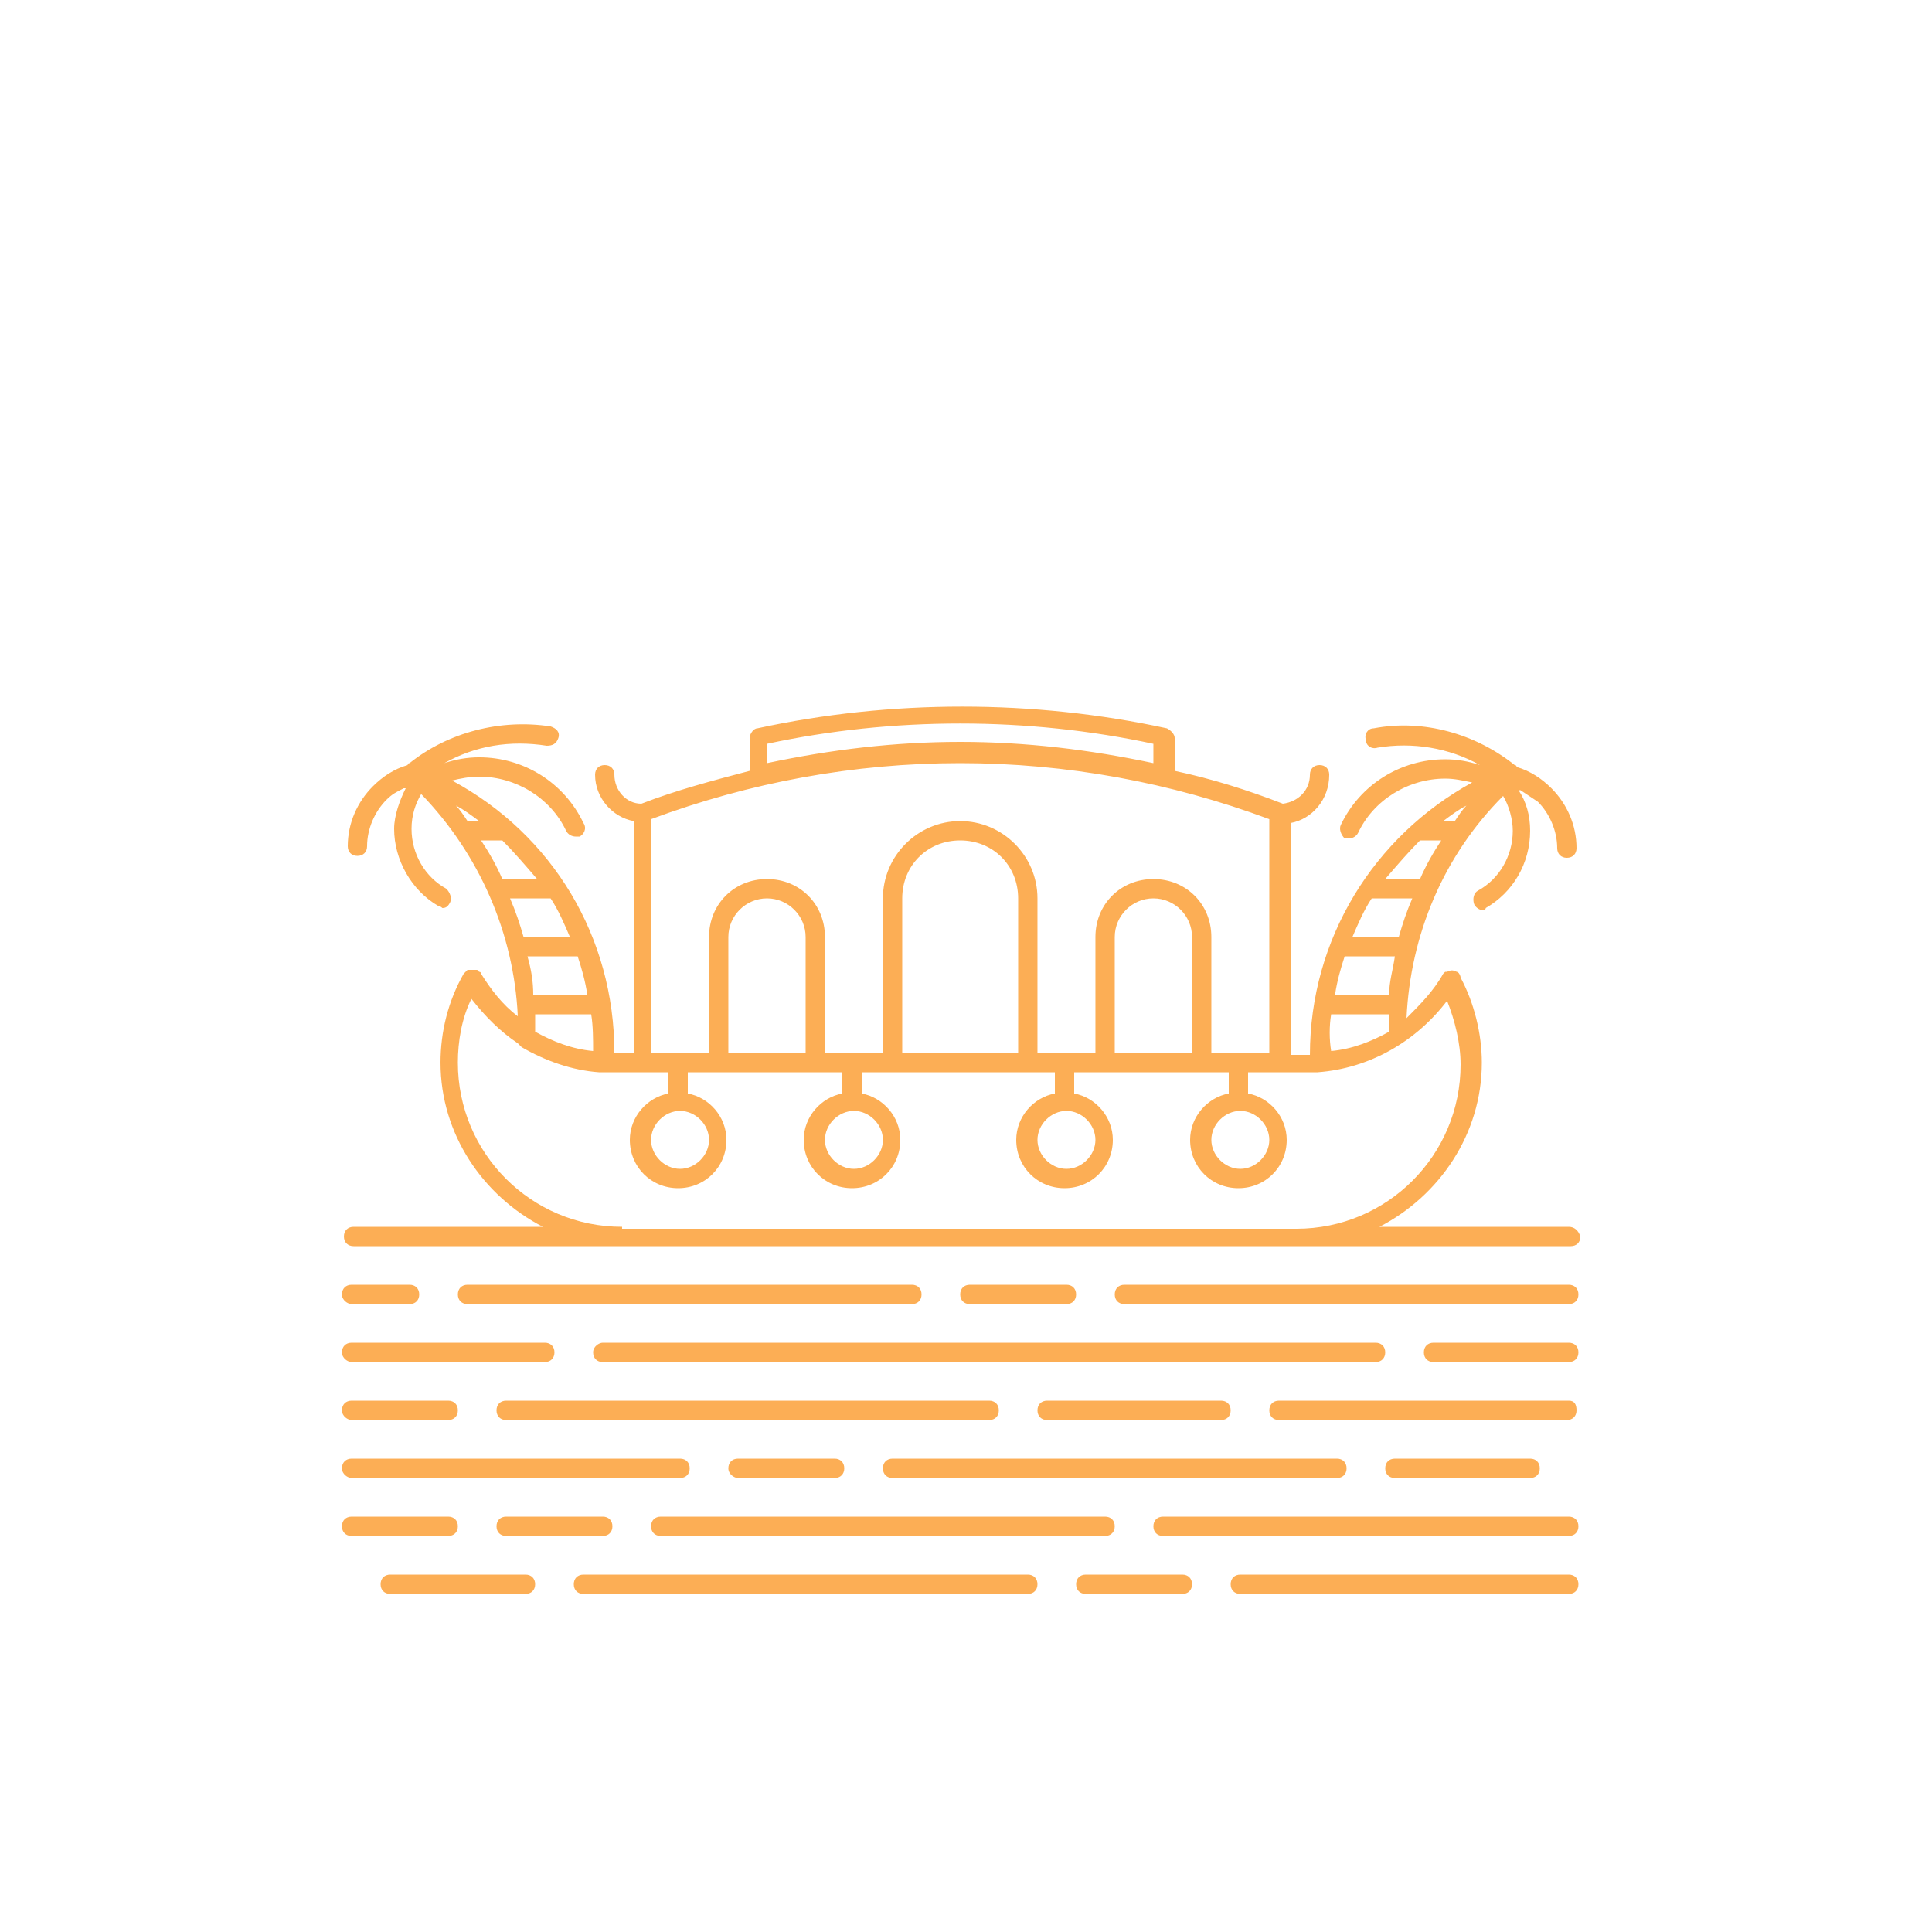
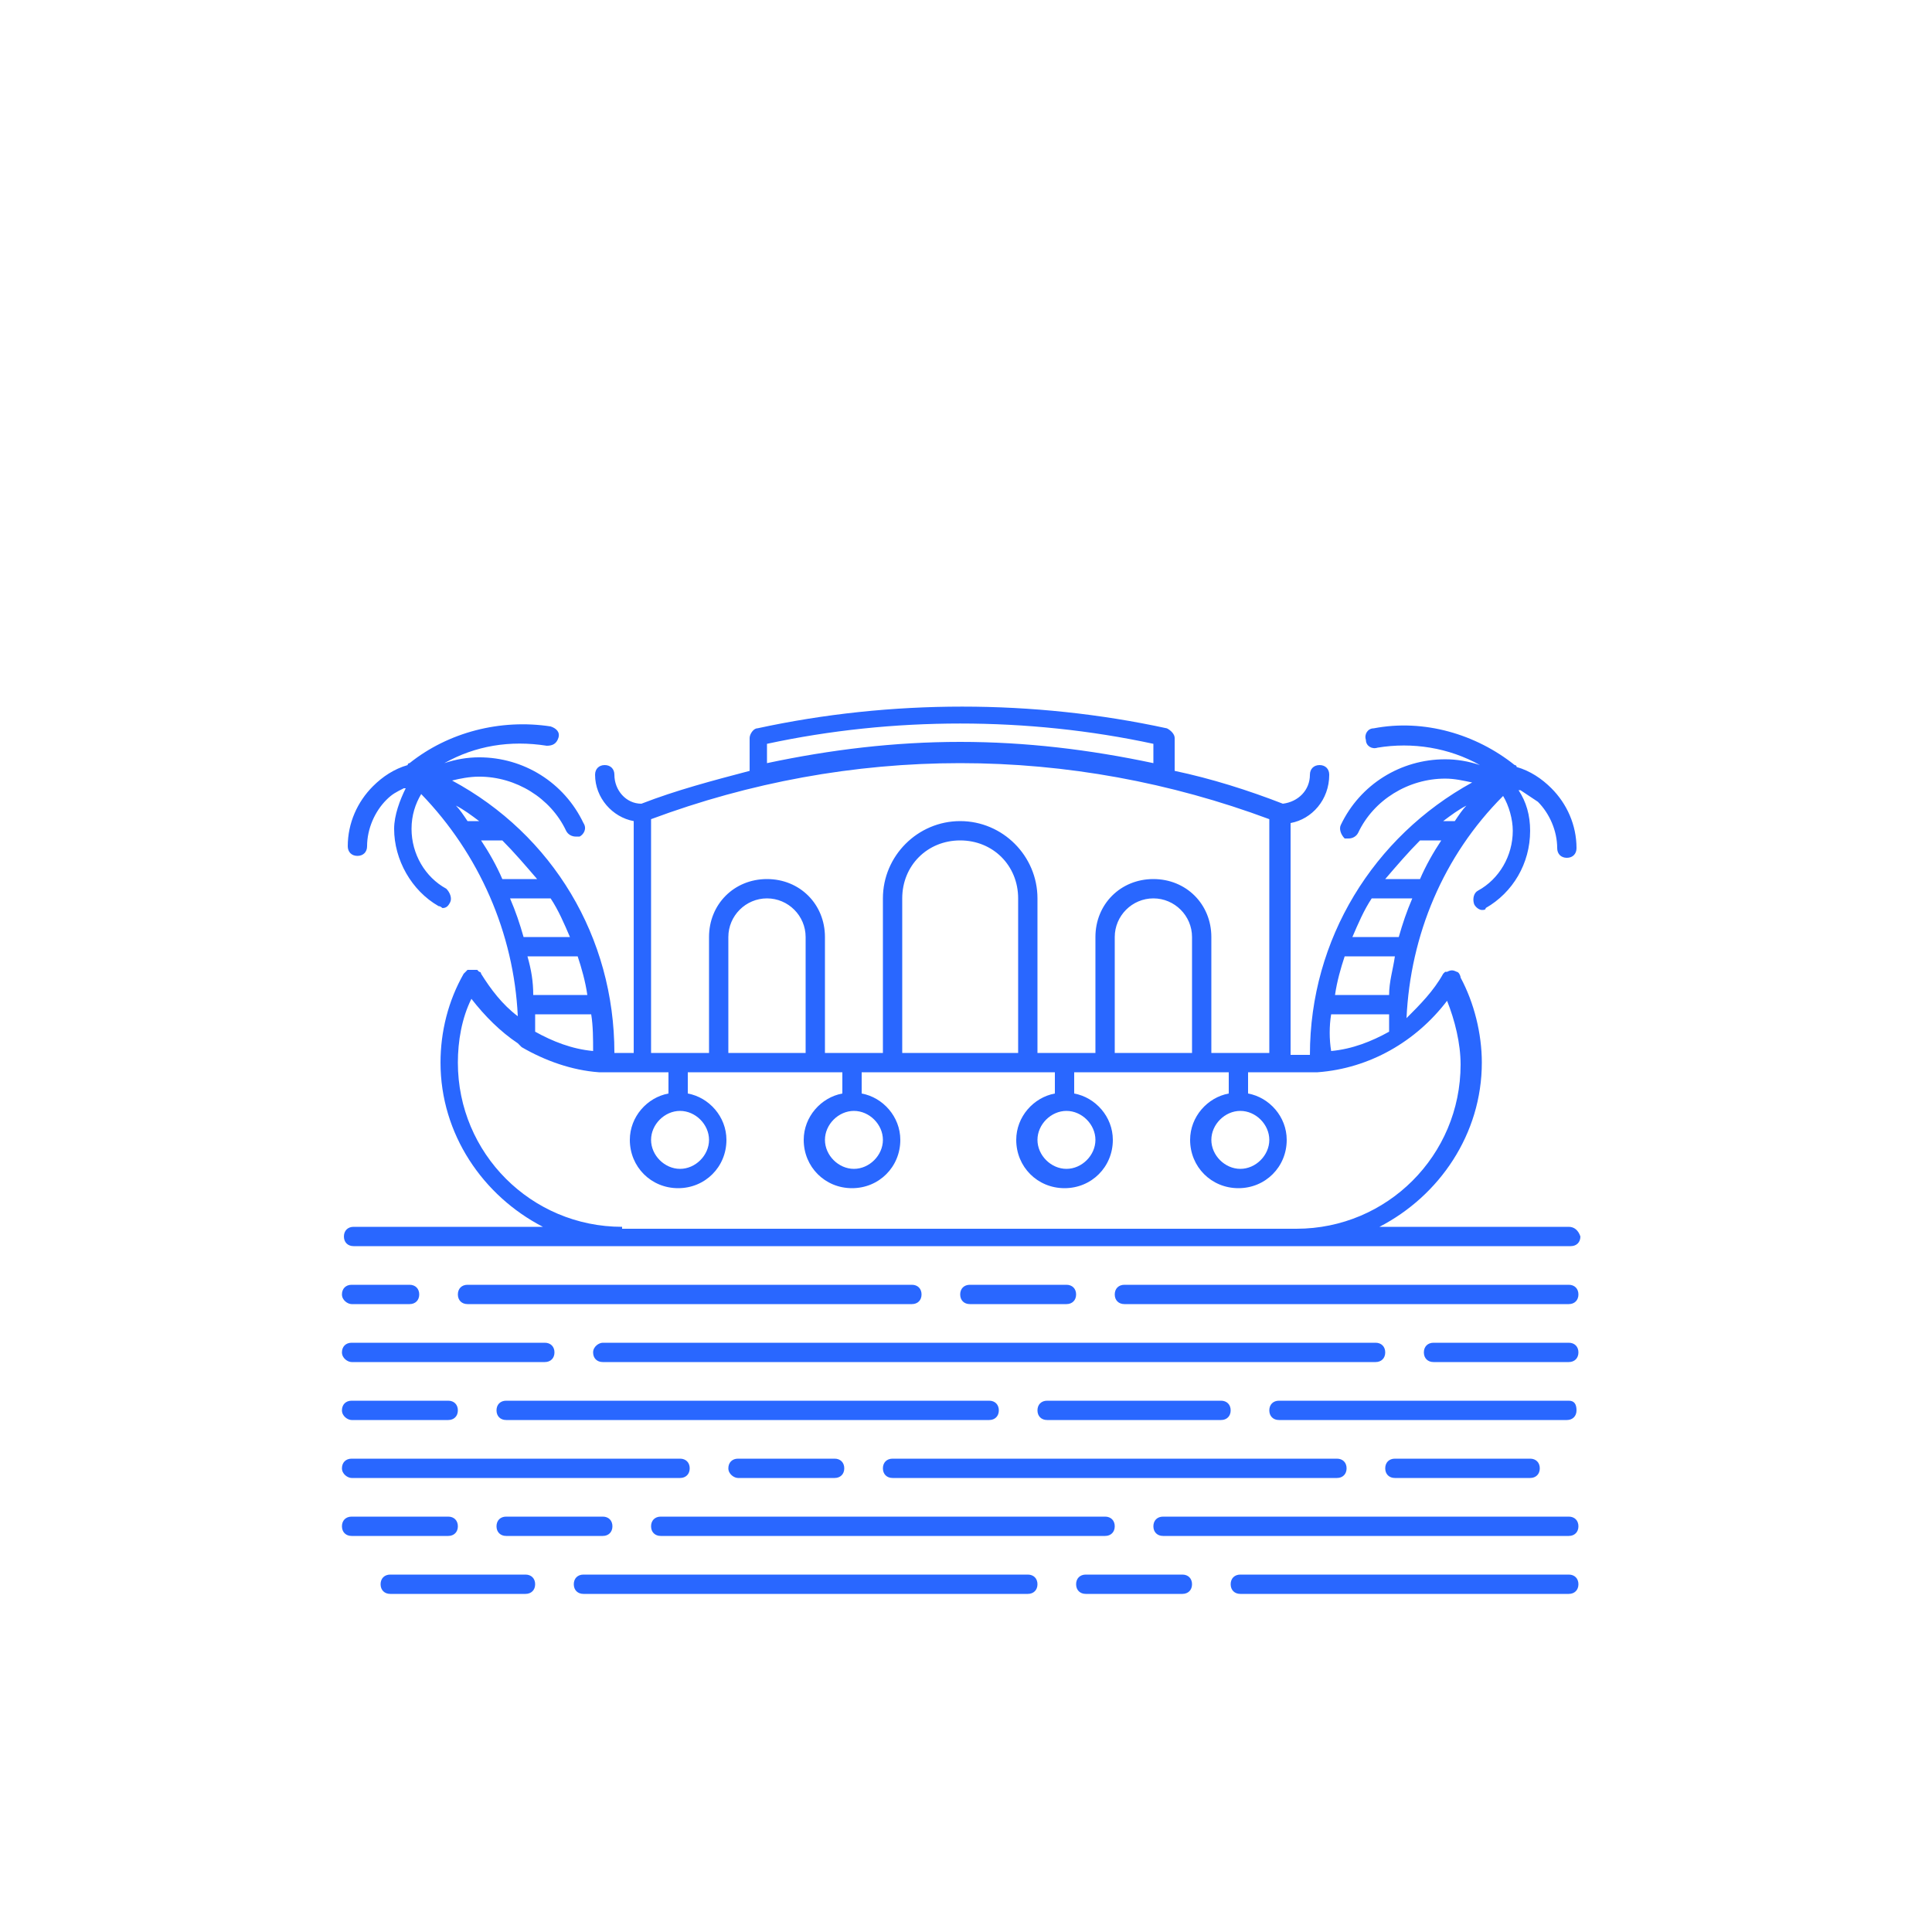
<svg xmlns="http://www.w3.org/2000/svg" width="100" height="100" viewBox="0 0 100 100" fill="none">
-   <path d="M49.801 36.574C46.226 36.574 42.649 36.949 39.199 37.699C38.999 37.699 38.801 37.999 38.801 38.199V39.9C36.901 40.4 34.999 40.9 33.199 41.6C32.399 41.6 31.801 40.9 31.801 40.1C31.801 39.8 31.601 39.6 31.301 39.6C31.001 39.6 30.801 39.8 30.801 40.1C30.801 41.3 31.701 42.3 32.801 42.5V54.5H31.801C31.801 48.5 28.6 43.2 23.4 40.4C23.8 40.3 24.301 40.199 24.801 40.199C26.701 40.199 28.501 41.3 29.301 43C29.401 43.2 29.601 43.301 29.801 43.301H30C30.2 43.201 30.399 42.9 30.199 42.6C29.199 40.5 27.101 39.199 24.801 39.199C24.201 39.199 23.6 39.3 23 39.5C24.6 38.6 26.401 38.3 28.301 38.6C28.601 38.6 28.8 38.499 28.9 38.199C29 37.899 28.8 37.7 28.5 37.6C25.9 37.2 23.199 37.9 21.199 39.5C21.099 39.5 21.1 39.6 21.1 39.6C20.4 39.8 19.801 40.199 19.301 40.699C18.501 41.499 18 42.601 18 43.801C18 44.101 18.2 44.301 18.5 44.301C18.8 44.301 19 44.101 19 43.801C19 42.901 19.4 42 20 41.4C20.3 41.1 20.5 41.001 20.9 40.801H21C20.7 41.401 20.4 42.2 20.4 42.9C20.4 44.5 21.299 46.1 22.699 46.9C22.799 46.9 22.9 47 22.9 47C23.1 47 23.201 46.899 23.301 46.699C23.401 46.499 23.3 46.2 23.1 46C22 45.4 21.301 44.2 21.301 42.9C21.301 42.2 21.501 41.6 21.801 41.1C24.801 44.2 26.601 48.3 26.801 52.6C26.001 52 25.4 51.2 24.9 50.4C24.9 50.4 24.901 50.301 24.801 50.301L24.699 50.199H24.6H24.5H24.4H24.301H24.199L24.1 50.301L24 50.4C23.2 51.8 22.801 53.4 22.801 55C22.801 58.7 25 61.9 28.1 63.5H18.301C18.001 63.5 17.801 63.7 17.801 64C17.801 64.3 18.001 64.5 18.301 64.5H32.301H67.301H81.301C81.601 64.5 81.801 64.3 81.801 64C81.701 63.7 81.499 63.5 81.199 63.5H71.4C74.5 61.9 76.699 58.7 76.699 55C76.699 53.5 76.3 51.9 75.6 50.6C75.6 50.5 75.5 50.301 75.4 50.301C75.2 50.201 75.1 50.201 74.9 50.301H74.801L74.699 50.4C74.199 51.3 73.501 51.999 72.801 52.699C73.001 48.399 74.701 44.299 77.801 41.199C78.101 41.699 78.301 42.4 78.301 43C78.301 44.3 77.6 45.5 76.5 46.1C76.3 46.2 76.201 46.501 76.301 46.801C76.401 47.001 76.599 47.1 76.699 47.1C76.799 47.1 76.9 47.1 76.9 47C78.3 46.2 79.199 44.7 79.199 43C79.199 42.2 79 41.5 78.6 40.9H78.699L79.6 41.5C80.2 42.1 80.6 43 80.6 43.9C80.6 44.2 80.8 44.4 81.1 44.4C81.4 44.4 81.6 44.2 81.6 43.9C81.6 42.7 81.101 41.601 80.301 40.801C79.801 40.301 79.2 39.899 78.5 39.699C78.5 39.599 78.4 39.6 78.4 39.6C76.4 38 73.7 37.199 71.1 37.699C70.8 37.699 70.599 38.001 70.699 38.301C70.699 38.601 71.001 38.799 71.301 38.699C73.101 38.399 75 38.7 76.6 39.6C76 39.4 75.401 39.301 74.801 39.301C72.501 39.301 70.4 40.599 69.4 42.699C69.3 42.899 69.4 43.2 69.6 43.4H69.801C70.001 43.4 70.201 43.3 70.301 43.1C71.101 41.4 72.901 40.301 74.801 40.301C75.301 40.301 75.699 40.4 76.199 40.5C71.099 43.3 67.801 48.6 67.801 54.6H66.801V42.6C67.901 42.4 68.801 41.4 68.801 40.1C68.801 39.8 68.601 39.6 68.301 39.6C68.001 39.6 67.801 39.8 67.801 40.1C67.801 40.9 67.2 41.5 66.4 41.6C64.6 40.9 62.701 40.3 60.801 39.9V38.199C60.801 37.999 60.6 37.799 60.4 37.699C56.95 36.949 53.376 36.574 49.801 36.574ZM49.699 37.449C53.074 37.449 56.449 37.8 59.699 38.5V39.5C56.399 38.8 53.099 38.4 49.699 38.4C46.299 38.4 42.999 38.8 39.699 39.5V38.5C42.949 37.8 46.324 37.449 49.699 37.449ZM49.699 39.5C55.199 39.5 60.599 40.5 65.699 42.4V54.5H62.699V48.5C62.699 46.8 61.399 45.5 59.699 45.5C57.999 45.5 56.699 46.8 56.699 48.5V54.5H53.699V46.5C53.699 44.3 51.899 42.5 49.699 42.5C47.499 42.5 45.699 44.3 45.699 46.5V54.5H42.699V48.5C42.699 46.8 41.399 45.5 39.699 45.5C37.999 45.5 36.699 46.8 36.699 48.5V54.5H33.699V42.4C38.799 40.5 44.199 39.5 49.699 39.5ZM23.6 41.699C24 41.899 24.401 42.2 24.801 42.5H24.199C23.999 42.2 23.8 41.899 23.6 41.699ZM75.9 41.699C75.7 41.899 75.501 42.2 75.301 42.5H74.699C75.099 42.2 75.5 41.899 75.9 41.699ZM24.9 43.5H26C26.6 44.1 27.201 44.8 27.801 45.5H26C25.7 44.8 25.3 44.1 24.9 43.5ZM49.699 43.5C51.399 43.5 52.699 44.8 52.699 46.5V54.5H46.699V46.5C46.699 44.8 47.999 43.5 49.699 43.5ZM73.5 43.5H74.6C74.2 44.1 73.8 44.8 73.5 45.5H71.699C72.299 44.8 72.9 44.1 73.5 43.5ZM26.4 46.5H28.5C28.9 47.1 29.2 47.8 29.5 48.5H27.1C26.9 47.8 26.7 47.2 26.4 46.5ZM39.699 46.5C40.799 46.5 41.699 47.4 41.699 48.5V54.5H37.699V48.5C37.699 47.4 38.599 46.5 39.699 46.5ZM59.699 46.5C60.799 46.5 61.699 47.4 61.699 48.5V54.5H57.699V48.5C57.699 47.4 58.599 46.5 59.699 46.5ZM71 46.5H73.1C72.8 47.2 72.6 47.8 72.4 48.5H70C70.3 47.8 70.6 47.1 71 46.5ZM27.301 49.5H29.9C30.1 50.1 30.3 50.8 30.4 51.5H27.699H27.6C27.6 50.8 27.501 50.2 27.301 49.5ZM69.6 49.5H72.199C72.099 50.2 71.9 50.8 71.9 51.5H71.801H69.1C69.2 50.8 69.4 50.1 69.6 49.5ZM24.4 51.699C25.1 52.599 25.901 53.4 26.801 54L27 54.199C28.2 54.899 29.6 55.4 31 55.5H31.1H31.199H31.6H33.1H34.6V56.6C33.5 56.8 32.6 57.8 32.6 59C32.6 60.4 33.7 61.5 35.1 61.5C36.5 61.5 37.6 60.4 37.6 59C37.6 57.8 36.7 56.8 35.6 56.6V55.5H43.6V56.6C42.5 56.8 41.6 57.8 41.6 59C41.6 60.4 42.7 61.5 44.1 61.5C45.5 61.5 46.6 60.4 46.6 59C46.6 57.8 45.7 56.8 44.6 56.6V55.5H54.6V56.6C53.5 56.8 52.6 57.8 52.6 59C52.6 60.4 53.7 61.5 55.1 61.5C56.5 61.5 57.6 60.4 57.6 59C57.6 57.8 56.7 56.8 55.6 56.6V55.5H63.6V56.6C62.5 56.8 61.6 57.8 61.6 59C61.6 60.4 62.7 61.5 64.1 61.5C65.5 61.5 66.6 60.4 66.6 59C66.6 57.8 65.7 56.8 64.6 56.6V55.5H66.1H67.6H68H68.1H68.199C70.899 55.3 73.3 53.901 74.9 51.801C75.3 52.801 75.6 54 75.6 55.1C75.6 59.8 71.8 63.6 67.1 63.6H32.199V63.5C27.499 63.5 23.699 59.7 23.699 55C23.699 53.9 23.9 52.699 24.4 51.699ZM27.699 52.5H30.6C30.7 53.1 30.699 53.8 30.699 54.4C29.599 54.3 28.599 53.9 27.699 53.4V53.301V52.5ZM68.9 52.5H71.801H71.9V53.301V53.4C71 53.9 70 54.3 68.9 54.4C68.8 53.8 68.8 53.1 68.9 52.5ZM35.199 57.5C35.999 57.5 36.699 58.2 36.699 59C36.699 59.8 35.999 60.5 35.199 60.5C34.399 60.5 33.699 59.8 33.699 59C33.699 58.2 34.399 57.5 35.199 57.5ZM44.199 57.5C44.999 57.5 45.699 58.2 45.699 59C45.699 59.8 44.999 60.5 44.199 60.5C43.399 60.5 42.699 59.8 42.699 59C42.699 58.2 43.399 57.5 44.199 57.5ZM55.199 57.5C55.999 57.5 56.699 58.2 56.699 59C56.699 59.8 55.999 60.5 55.199 60.5C54.399 60.5 53.699 59.8 53.699 59C53.699 58.2 54.399 57.5 55.199 57.5ZM64.199 57.5C64.999 57.5 65.699 58.2 65.699 59C65.699 59.8 64.999 60.5 64.199 60.5C63.399 60.5 62.699 59.8 62.699 59C62.699 58.2 63.399 57.5 64.199 57.5ZM18.199 66.5C17.899 66.5 17.699 66.7 17.699 67C17.699 67.3 17.999 67.5 18.199 67.5H21.199C21.499 67.5 21.699 67.3 21.699 67C21.699 66.7 21.499 66.5 21.199 66.5H18.199ZM24.199 66.5C23.899 66.5 23.699 66.7 23.699 67C23.699 67.3 23.899 67.5 24.199 67.5H47.199C47.499 67.5 47.699 67.3 47.699 67C47.699 66.7 47.499 66.5 47.199 66.5H24.199ZM50.199 66.5C49.899 66.5 49.699 66.7 49.699 67C49.699 67.3 49.899 67.5 50.199 67.5H55.199C55.499 67.5 55.699 67.3 55.699 67C55.699 66.7 55.499 66.5 55.199 66.5H50.199ZM58.199 66.5C57.899 66.5 57.699 66.7 57.699 67C57.699 67.3 57.899 67.5 58.199 67.5H81.199C81.499 67.5 81.699 67.3 81.699 67C81.699 66.7 81.499 66.5 81.199 66.5H58.199ZM18.199 69.5C17.899 69.5 17.699 69.7 17.699 70C17.699 70.3 17.999 70.5 18.199 70.5H28.199C28.499 70.5 28.699 70.3 28.699 70C28.699 69.7 28.499 69.5 28.199 69.5H18.199ZM31.199 69.5C30.999 69.5 30.699 69.7 30.699 70C30.699 70.3 30.899 70.5 31.199 70.5H71.199C71.499 70.5 71.699 70.3 71.699 70C71.699 69.7 71.499 69.5 71.199 69.5H31.199ZM74.199 69.5C73.899 69.5 73.699 69.7 73.699 70C73.699 70.3 73.899 70.5 74.199 70.5H81.199C81.499 70.5 81.699 70.3 81.699 70C81.699 69.7 81.499 69.5 81.199 69.5H74.199ZM18.199 72.5C17.899 72.5 17.699 72.7 17.699 73C17.699 73.3 17.999 73.5 18.199 73.5H23.199C23.499 73.5 23.699 73.3 23.699 73C23.699 72.7 23.499 72.5 23.199 72.5H18.199ZM26.199 72.5C25.899 72.5 25.699 72.7 25.699 73C25.699 73.3 25.899 73.5 26.199 73.5H51.199C51.499 73.5 51.699 73.3 51.699 73C51.699 72.7 51.499 72.5 51.199 72.5H26.199ZM54.199 72.5C53.899 72.5 53.699 72.7 53.699 73C53.699 73.3 53.899 73.5 54.199 73.5H63.199C63.499 73.5 63.699 73.3 63.699 73C63.699 72.7 63.499 72.5 63.199 72.5H54.199ZM66.199 72.5C65.899 72.5 65.699 72.7 65.699 73C65.699 73.3 65.899 73.5 66.199 73.5H81.1C81.4 73.5 81.6 73.3 81.6 73C81.6 72.7 81.499 72.5 81.199 72.5H66.199ZM18.199 75.5C17.899 75.5 17.699 75.7 17.699 76C17.699 76.3 17.999 76.5 18.199 76.5H35.199C35.499 76.5 35.699 76.3 35.699 76C35.699 75.7 35.499 75.5 35.199 75.5H18.199ZM38.199 75.5C37.899 75.5 37.699 75.7 37.699 76C37.699 76.3 37.999 76.5 38.199 76.5H43.199C43.499 76.5 43.699 76.3 43.699 76C43.699 75.7 43.499 75.5 43.199 75.5H38.199ZM46.199 75.5C45.899 75.5 45.699 75.7 45.699 76C45.699 76.3 45.899 76.5 46.199 76.5H69.199C69.499 76.5 69.699 76.3 69.699 76C69.699 75.7 69.499 75.5 69.199 75.5H46.199ZM72.199 75.5C71.899 75.5 71.699 75.7 71.699 76C71.699 76.3 71.899 76.5 72.199 76.5H79.199C79.499 76.5 79.699 76.3 79.699 76C79.699 75.7 79.499 75.5 79.199 75.5H72.199ZM18.199 78.5C17.899 78.5 17.699 78.7 17.699 79C17.699 79.3 17.899 79.5 18.199 79.5H23.199C23.499 79.5 23.699 79.3 23.699 79C23.699 78.7 23.499 78.5 23.199 78.5H18.199ZM26.199 78.5C25.899 78.5 25.699 78.7 25.699 79C25.699 79.3 25.899 79.5 26.199 79.5H31.199C31.499 79.5 31.699 79.3 31.699 79C31.699 78.7 31.499 78.5 31.199 78.5H26.199ZM34.199 78.5C33.899 78.5 33.699 78.7 33.699 79C33.699 79.3 33.899 79.5 34.199 79.5H57.199C57.499 79.5 57.699 79.3 57.699 79C57.699 78.7 57.499 78.5 57.199 78.5H34.199ZM60.199 78.5C59.899 78.5 59.699 78.7 59.699 79C59.699 79.3 59.899 79.5 60.199 79.5H81.199C81.499 79.5 81.699 79.3 81.699 79C81.699 78.7 81.499 78.5 81.199 78.5H60.199ZM20.199 81.5C19.899 81.5 19.699 81.7 19.699 82C19.699 82.3 19.899 82.5 20.199 82.5H27.199C27.499 82.5 27.699 82.3 27.699 82C27.699 81.7 27.499 81.5 27.199 81.5H20.199ZM30.199 81.5C29.899 81.5 29.699 81.7 29.699 82C29.699 82.3 29.899 82.5 30.199 82.5H53.199C53.499 82.5 53.699 82.3 53.699 82C53.699 81.7 53.499 81.5 53.199 81.5H30.199ZM56.199 81.5C55.899 81.5 55.699 81.7 55.699 82C55.699 82.3 55.899 82.5 56.199 82.5H61.199C61.499 82.5 61.699 82.3 61.699 82C61.699 81.7 61.499 81.5 61.199 81.5H56.199ZM64.199 81.5C63.899 81.5 63.699 81.7 63.699 82C63.699 82.3 63.899 82.5 64.199 82.5H81.199C81.499 82.5 81.699 82.3 81.699 82C81.699 81.7 81.499 81.5 81.199 81.5H64.199Z" fill="#FCAE55" />
+   <path d="M49.801 36.574C46.226 36.574 42.649 36.949 39.199 37.699C38.999 37.699 38.801 37.999 38.801 38.199V39.9C36.901 40.4 34.999 40.9 33.199 41.6C32.399 41.6 31.801 40.9 31.801 40.1C31.801 39.8 31.601 39.6 31.301 39.6C31.001 39.6 30.801 39.8 30.801 40.1C30.801 41.3 31.701 42.3 32.801 42.5V54.5H31.801C31.801 48.5 28.6 43.2 23.4 40.4C23.8 40.3 24.301 40.199 24.801 40.199C26.701 40.199 28.501 41.3 29.301 43C29.401 43.2 29.601 43.301 29.801 43.301H30C30.2 43.201 30.399 42.9 30.199 42.6C29.199 40.5 27.101 39.199 24.801 39.199C24.201 39.199 23.6 39.3 23 39.5C24.6 38.6 26.401 38.3 28.301 38.6C28.601 38.6 28.8 38.499 28.9 38.199C29 37.899 28.8 37.7 28.5 37.6C25.9 37.2 23.199 37.9 21.199 39.5C21.099 39.5 21.1 39.6 21.1 39.6C20.4 39.8 19.801 40.199 19.301 40.699C18.501 41.499 18 42.601 18 43.801C18 44.101 18.2 44.301 18.5 44.301C18.8 44.301 19 44.101 19 43.801C19 42.901 19.4 42 20 41.4C20.3 41.1 20.5 41.001 20.9 40.801H21C20.7 41.401 20.4 42.2 20.4 42.9C20.4 44.5 21.299 46.1 22.699 46.9C22.799 46.9 22.9 47 22.9 47C23.1 47 23.201 46.899 23.301 46.699C23.401 46.499 23.3 46.2 23.1 46C22 45.4 21.301 44.2 21.301 42.9C21.301 42.2 21.501 41.6 21.801 41.1C24.801 44.2 26.601 48.3 26.801 52.6C26.001 52 25.4 51.2 24.9 50.4C24.9 50.4 24.901 50.301 24.801 50.301L24.699 50.199H24.6H24.5H24.4H24.301H24.199L24.1 50.301L24 50.4C23.2 51.8 22.801 53.4 22.801 55C22.801 58.7 25 61.9 28.1 63.5H18.301C18.001 63.5 17.801 63.7 17.801 64C17.801 64.3 18.001 64.5 18.301 64.5H32.301H67.301H81.301C81.601 64.5 81.801 64.3 81.801 64C81.701 63.7 81.499 63.5 81.199 63.5H71.4C74.5 61.9 76.699 58.7 76.699 55C76.699 53.5 76.3 51.9 75.6 50.6C75.6 50.5 75.5 50.301 75.4 50.301C75.2 50.201 75.1 50.201 74.9 50.301H74.801L74.699 50.4C74.199 51.3 73.501 51.999 72.801 52.699C73.001 48.399 74.701 44.299 77.801 41.199C78.101 41.699 78.301 42.4 78.301 43C78.301 44.3 77.6 45.5 76.5 46.1C76.3 46.2 76.201 46.501 76.301 46.801C76.401 47.001 76.599 47.1 76.699 47.1C76.799 47.1 76.9 47.1 76.9 47C78.3 46.2 79.199 44.7 79.199 43C79.199 42.2 79 41.5 78.6 40.9H78.699L79.6 41.5C80.2 42.1 80.6 43 80.6 43.9C80.6 44.2 80.8 44.4 81.1 44.4C81.4 44.4 81.6 44.2 81.6 43.9C81.6 42.7 81.101 41.601 80.301 40.801C79.801 40.301 79.2 39.899 78.5 39.699C78.5 39.599 78.4 39.6 78.4 39.6C76.4 38 73.7 37.199 71.1 37.699C70.8 37.699 70.599 38.001 70.699 38.301C70.699 38.601 71.001 38.799 71.301 38.699C73.101 38.399 75 38.7 76.6 39.6C76 39.4 75.401 39.301 74.801 39.301C72.501 39.301 70.4 40.599 69.4 42.699C69.3 42.899 69.4 43.2 69.6 43.4H69.801C70.001 43.4 70.201 43.3 70.301 43.1C71.101 41.4 72.901 40.301 74.801 40.301C75.301 40.301 75.699 40.4 76.199 40.5C71.099 43.3 67.801 48.6 67.801 54.6H66.801V42.6C67.901 42.4 68.801 41.4 68.801 40.1C68.801 39.8 68.601 39.6 68.301 39.6C68.001 39.6 67.801 39.8 67.801 40.1C67.801 40.9 67.2 41.5 66.4 41.6C64.6 40.9 62.701 40.3 60.801 39.9V38.199C60.801 37.999 60.6 37.799 60.4 37.699C56.95 36.949 53.376 36.574 49.801 36.574ZM49.699 37.449C53.074 37.449 56.449 37.8 59.699 38.5V39.5C56.399 38.8 53.099 38.4 49.699 38.4C46.299 38.4 42.999 38.8 39.699 39.5V38.5C42.949 37.8 46.324 37.449 49.699 37.449ZM49.699 39.5C55.199 39.5 60.599 40.5 65.699 42.4V54.5H62.699V48.5C62.699 46.8 61.399 45.5 59.699 45.5C57.999 45.5 56.699 46.8 56.699 48.5V54.5H53.699V46.5C53.699 44.3 51.899 42.5 49.699 42.5C47.499 42.5 45.699 44.3 45.699 46.5V54.5H42.699V48.5C42.699 46.8 41.399 45.5 39.699 45.5C37.999 45.5 36.699 46.8 36.699 48.5V54.5H33.699V42.4C38.799 40.5 44.199 39.5 49.699 39.5ZM23.6 41.699C24 41.899 24.401 42.2 24.801 42.5H24.199C23.999 42.2 23.8 41.899 23.6 41.699ZM75.9 41.699C75.7 41.899 75.501 42.2 75.301 42.5H74.699C75.099 42.2 75.5 41.899 75.9 41.699ZM24.9 43.5H26C26.6 44.1 27.201 44.8 27.801 45.5H26C25.7 44.8 25.3 44.1 24.9 43.5ZM49.699 43.5C51.399 43.5 52.699 44.8 52.699 46.5V54.5H46.699V46.5C46.699 44.8 47.999 43.5 49.699 43.5ZM73.5 43.5H74.6C74.2 44.1 73.8 44.8 73.5 45.5H71.699C72.299 44.8 72.9 44.1 73.5 43.5ZM26.4 46.5H28.5C28.9 47.1 29.2 47.8 29.5 48.5H27.1C26.9 47.8 26.7 47.2 26.4 46.5ZM39.699 46.5C40.799 46.5 41.699 47.4 41.699 48.5V54.5H37.699V48.5C37.699 47.4 38.599 46.5 39.699 46.5ZM59.699 46.5C60.799 46.5 61.699 47.4 61.699 48.5V54.5H57.699V48.5C57.699 47.4 58.599 46.5 59.699 46.5ZM71 46.5H73.1C72.8 47.2 72.6 47.8 72.4 48.5H70C70.3 47.8 70.6 47.1 71 46.5ZM27.301 49.5H29.9C30.1 50.1 30.3 50.8 30.4 51.5H27.699H27.6C27.6 50.8 27.501 50.2 27.301 49.5ZM69.6 49.5H72.199C72.099 50.2 71.9 50.8 71.9 51.5H71.801H69.1C69.2 50.8 69.4 50.1 69.6 49.5ZM24.4 51.699C25.1 52.599 25.901 53.4 26.801 54L27 54.199C28.2 54.899 29.6 55.4 31 55.5H31.1H31.199H31.6H33.1H34.6V56.6C33.5 56.8 32.6 57.8 32.6 59C32.6 60.4 33.7 61.5 35.1 61.5C36.5 61.5 37.6 60.4 37.6 59C37.6 57.8 36.7 56.8 35.6 56.6V55.5H43.6V56.6C42.5 56.8 41.6 57.8 41.6 59C41.6 60.4 42.7 61.5 44.1 61.5C45.5 61.5 46.6 60.4 46.6 59C46.6 57.8 45.7 56.8 44.6 56.6V55.5H54.6V56.6C53.5 56.8 52.6 57.8 52.6 59C52.6 60.4 53.7 61.5 55.1 61.5C56.5 61.5 57.6 60.4 57.6 59C57.6 57.8 56.7 56.8 55.6 56.6V55.5H63.6V56.6C62.5 56.8 61.6 57.8 61.6 59C61.6 60.4 62.7 61.5 64.1 61.5C65.5 61.5 66.6 60.4 66.6 59C66.6 57.8 65.7 56.8 64.6 56.6V55.5H66.1H67.6H68H68.1H68.199C70.899 55.3 73.3 53.901 74.9 51.801C75.3 52.801 75.6 54 75.6 55.1C75.6 59.8 71.8 63.6 67.1 63.6H32.199V63.5C27.499 63.5 23.699 59.7 23.699 55C23.699 53.9 23.9 52.699 24.4 51.699ZM27.699 52.5H30.6C30.7 53.1 30.699 53.8 30.699 54.4C29.599 54.3 28.599 53.9 27.699 53.4V53.301V52.5ZM68.9 52.5H71.801H71.9V53.301V53.4C71 53.9 70 54.3 68.9 54.4C68.8 53.8 68.8 53.1 68.9 52.5ZM35.199 57.5C35.999 57.5 36.699 58.2 36.699 59C36.699 59.8 35.999 60.5 35.199 60.5C34.399 60.5 33.699 59.8 33.699 59C33.699 58.2 34.399 57.5 35.199 57.5ZM44.199 57.5C44.999 57.5 45.699 58.2 45.699 59C45.699 59.8 44.999 60.5 44.199 60.5C43.399 60.5 42.699 59.8 42.699 59C42.699 58.2 43.399 57.5 44.199 57.5ZM55.199 57.5C55.999 57.5 56.699 58.2 56.699 59C56.699 59.8 55.999 60.5 55.199 60.5C54.399 60.5 53.699 59.8 53.699 59C53.699 58.2 54.399 57.5 55.199 57.5ZM64.199 57.5C64.999 57.5 65.699 58.2 65.699 59C65.699 59.8 64.999 60.5 64.199 60.5C63.399 60.5 62.699 59.8 62.699 59C62.699 58.2 63.399 57.5 64.199 57.5ZM18.199 66.5C17.899 66.5 17.699 66.7 17.699 67C17.699 67.3 17.999 67.5 18.199 67.5H21.199C21.499 67.5 21.699 67.3 21.699 67C21.699 66.7 21.499 66.5 21.199 66.5H18.199ZM24.199 66.5C23.899 66.5 23.699 66.7 23.699 67C23.699 67.3 23.899 67.5 24.199 67.5H47.199C47.499 67.5 47.699 67.3 47.699 67C47.699 66.7 47.499 66.5 47.199 66.5H24.199ZM50.199 66.5C49.899 66.5 49.699 66.7 49.699 67C49.699 67.3 49.899 67.5 50.199 67.5H55.199C55.499 67.5 55.699 67.3 55.699 67C55.699 66.7 55.499 66.5 55.199 66.5H50.199ZM58.199 66.5C57.899 66.5 57.699 66.7 57.699 67C57.699 67.3 57.899 67.5 58.199 67.5H81.199C81.499 67.5 81.699 67.3 81.699 67C81.699 66.7 81.499 66.5 81.199 66.5H58.199ZM18.199 69.5C17.899 69.5 17.699 69.7 17.699 70C17.699 70.3 17.999 70.5 18.199 70.5H28.199C28.499 70.5 28.699 70.3 28.699 70C28.699 69.7 28.499 69.5 28.199 69.5H18.199ZM31.199 69.5C30.999 69.5 30.699 69.7 30.699 70C30.699 70.3 30.899 70.5 31.199 70.5H71.199C71.499 70.5 71.699 70.3 71.699 70C71.699 69.7 71.499 69.5 71.199 69.5H31.199ZM74.199 69.5C73.899 69.5 73.699 69.7 73.699 70C73.699 70.3 73.899 70.5 74.199 70.5H81.199C81.499 70.5 81.699 70.3 81.699 70C81.699 69.7 81.499 69.5 81.199 69.5H74.199ZM18.199 72.5C17.899 72.5 17.699 72.7 17.699 73C17.699 73.3 17.999 73.5 18.199 73.5H23.199C23.499 73.5 23.699 73.3 23.699 73C23.699 72.7 23.499 72.5 23.199 72.5H18.199ZM26.199 72.5C25.899 72.5 25.699 72.7 25.699 73C25.699 73.3 25.899 73.5 26.199 73.5H51.199C51.499 73.5 51.699 73.3 51.699 73C51.699 72.7 51.499 72.5 51.199 72.5H26.199ZM54.199 72.5C53.899 72.5 53.699 72.7 53.699 73C53.699 73.3 53.899 73.5 54.199 73.5H63.199C63.499 73.5 63.699 73.3 63.699 73C63.699 72.7 63.499 72.5 63.199 72.5H54.199ZM66.199 72.5C65.899 72.5 65.699 72.7 65.699 73C65.699 73.3 65.899 73.5 66.199 73.5H81.1C81.4 73.5 81.6 73.3 81.6 73C81.6 72.7 81.499 72.5 81.199 72.5H66.199ZM18.199 75.5C17.899 75.5 17.699 75.7 17.699 76C17.699 76.3 17.999 76.5 18.199 76.5H35.199C35.499 76.5 35.699 76.3 35.699 76C35.699 75.7 35.499 75.5 35.199 75.5H18.199ZM38.199 75.5C37.899 75.5 37.699 75.7 37.699 76C37.699 76.3 37.999 76.5 38.199 76.5H43.199C43.499 76.5 43.699 76.3 43.699 76C43.699 75.7 43.499 75.5 43.199 75.5H38.199ZM46.199 75.5C45.899 75.5 45.699 75.7 45.699 76C45.699 76.3 45.899 76.5 46.199 76.5H69.199C69.499 76.5 69.699 76.3 69.699 76C69.699 75.7 69.499 75.5 69.199 75.5H46.199ZM72.199 75.5C71.899 75.5 71.699 75.7 71.699 76C71.699 76.3 71.899 76.5 72.199 76.5H79.199C79.499 76.5 79.699 76.3 79.699 76C79.699 75.7 79.499 75.5 79.199 75.5H72.199ZM18.199 78.5C17.899 78.5 17.699 78.7 17.699 79C17.699 79.3 17.899 79.5 18.199 79.5H23.199C23.499 79.5 23.699 79.3 23.699 79C23.699 78.7 23.499 78.5 23.199 78.5H18.199ZM26.199 78.5C25.899 78.5 25.699 78.7 25.699 79C25.699 79.3 25.899 79.5 26.199 79.5H31.199C31.499 79.5 31.699 79.3 31.699 79C31.699 78.7 31.499 78.5 31.199 78.5H26.199ZM34.199 78.5C33.899 78.5 33.699 78.7 33.699 79C33.699 79.3 33.899 79.5 34.199 79.5H57.199C57.499 79.5 57.699 79.3 57.699 79C57.699 78.7 57.499 78.5 57.199 78.5H34.199ZM60.199 78.5C59.899 78.5 59.699 78.7 59.699 79C59.699 79.3 59.899 79.5 60.199 79.5H81.199C81.499 79.5 81.699 79.3 81.699 79C81.699 78.7 81.499 78.5 81.199 78.5H60.199ZM20.199 81.5C19.899 81.5 19.699 81.7 19.699 82C19.699 82.3 19.899 82.5 20.199 82.5H27.199C27.499 82.5 27.699 82.3 27.699 82C27.699 81.7 27.499 81.5 27.199 81.5H20.199ZM30.199 81.5C29.899 81.5 29.699 81.7 29.699 82C29.699 82.3 29.899 82.5 30.199 82.5H53.199C53.499 82.5 53.699 82.3 53.699 82C53.699 81.7 53.499 81.5 53.199 81.5H30.199ZM56.199 81.5C55.899 81.5 55.699 81.7 55.699 82C55.699 82.3 55.899 82.5 56.199 82.5H61.199C61.499 82.5 61.699 82.3 61.699 82C61.699 81.7 61.499 81.5 61.199 81.5H56.199ZM64.199 81.5C63.899 81.5 63.699 81.7 63.699 82C63.699 82.3 63.899 82.5 64.199 82.5H81.199C81.499 82.5 81.699 82.3 81.699 82C81.699 81.7 81.499 81.5 81.199 81.5H64.199Z" fill="#2967FF" />
</svg>
